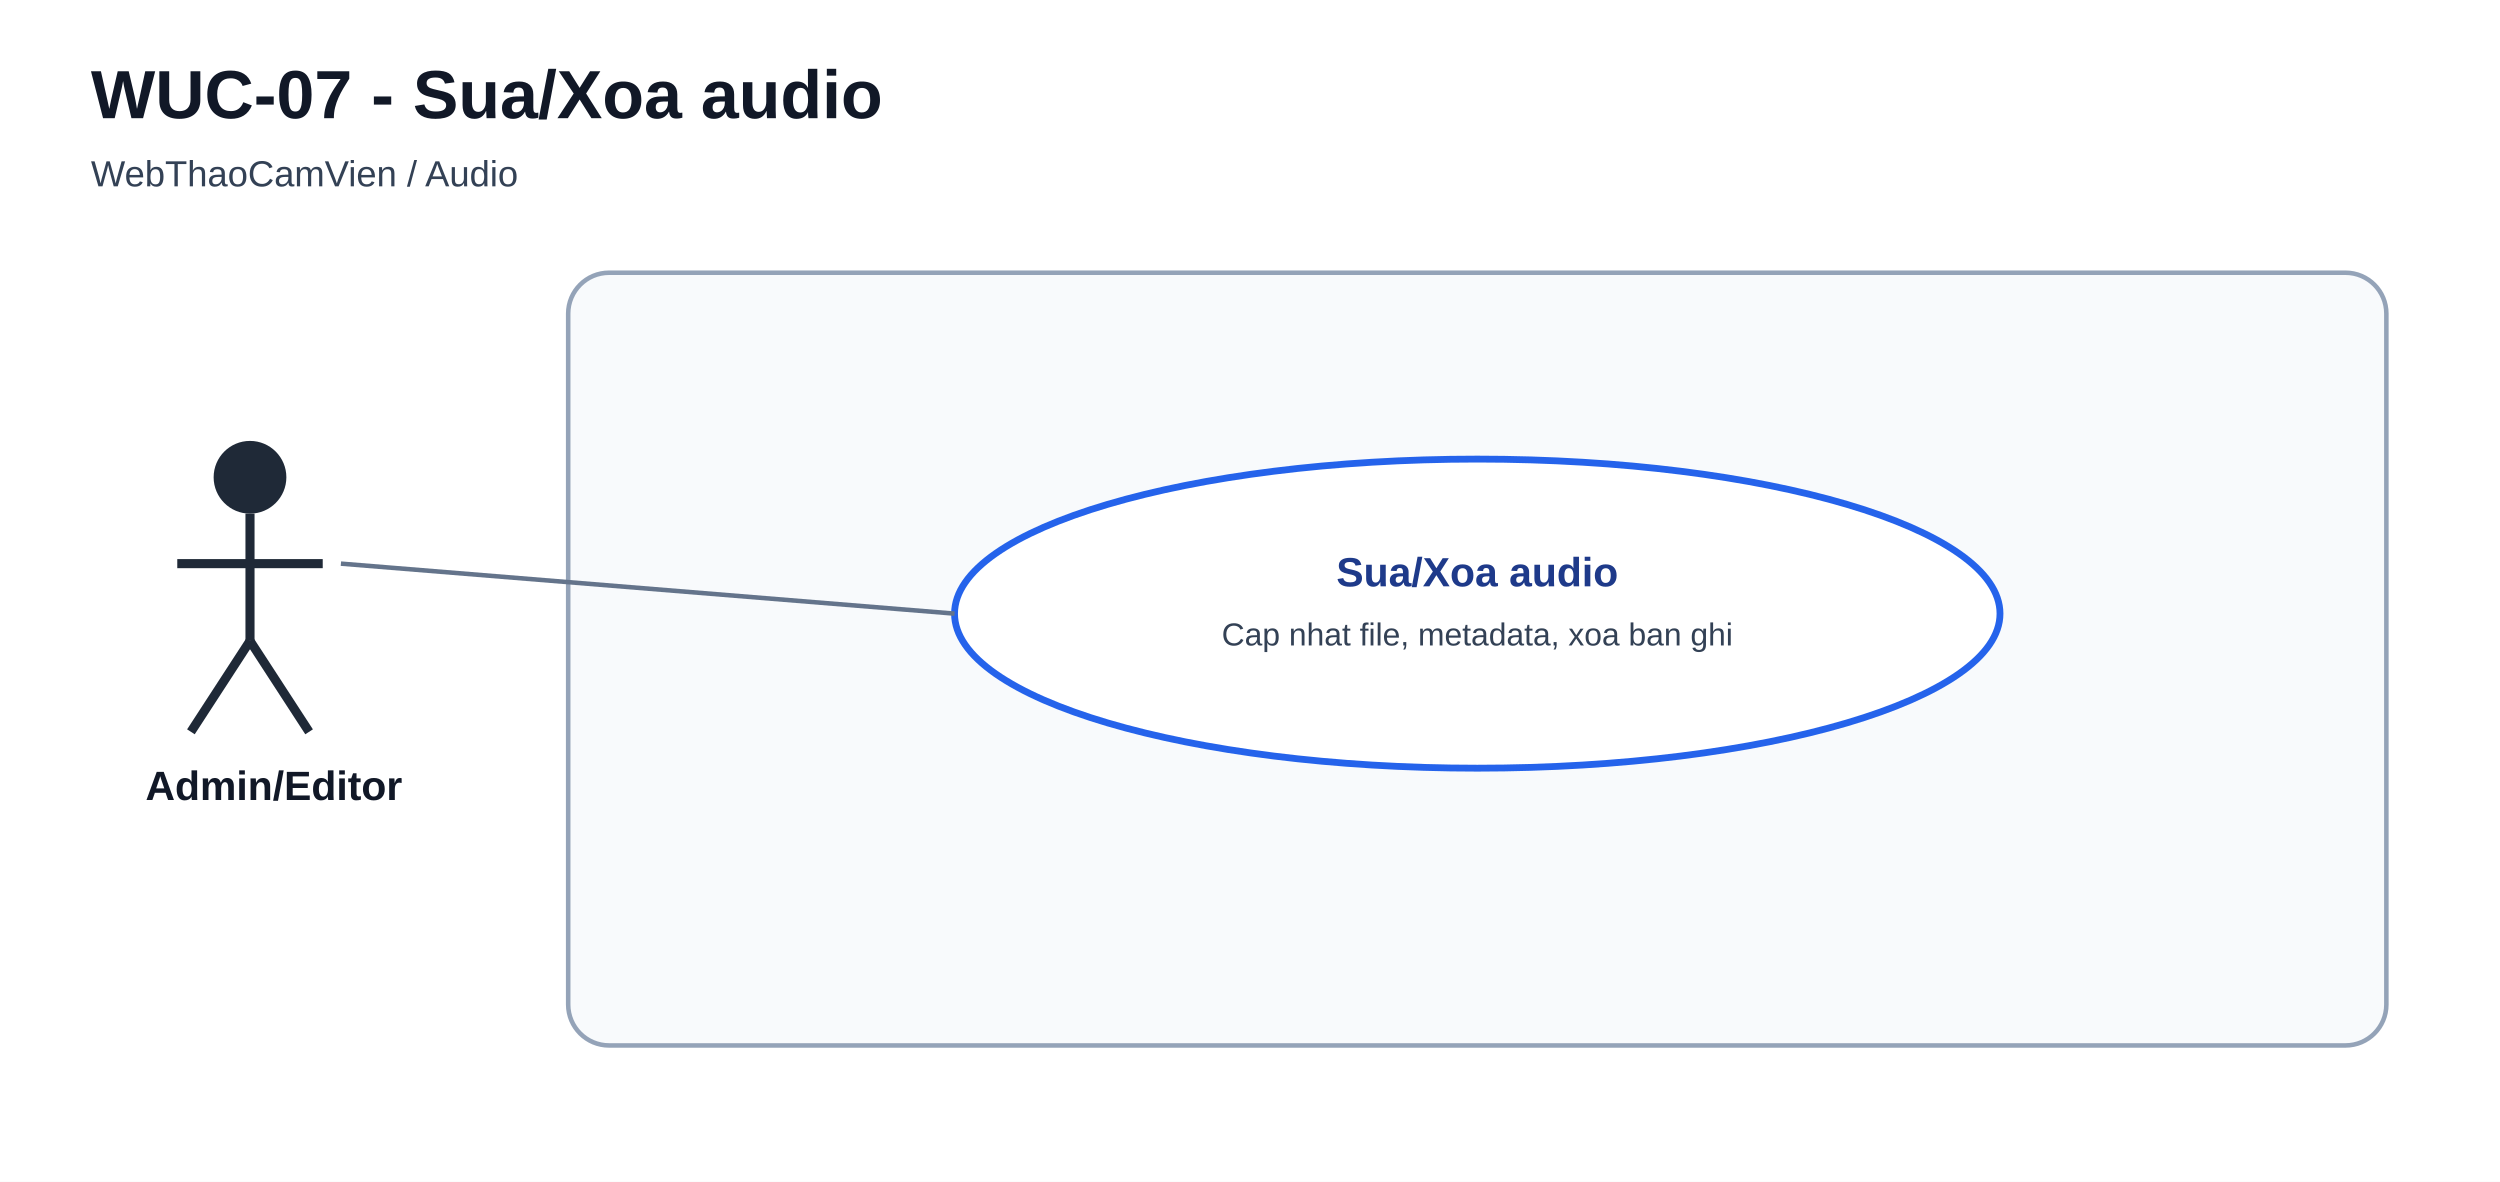
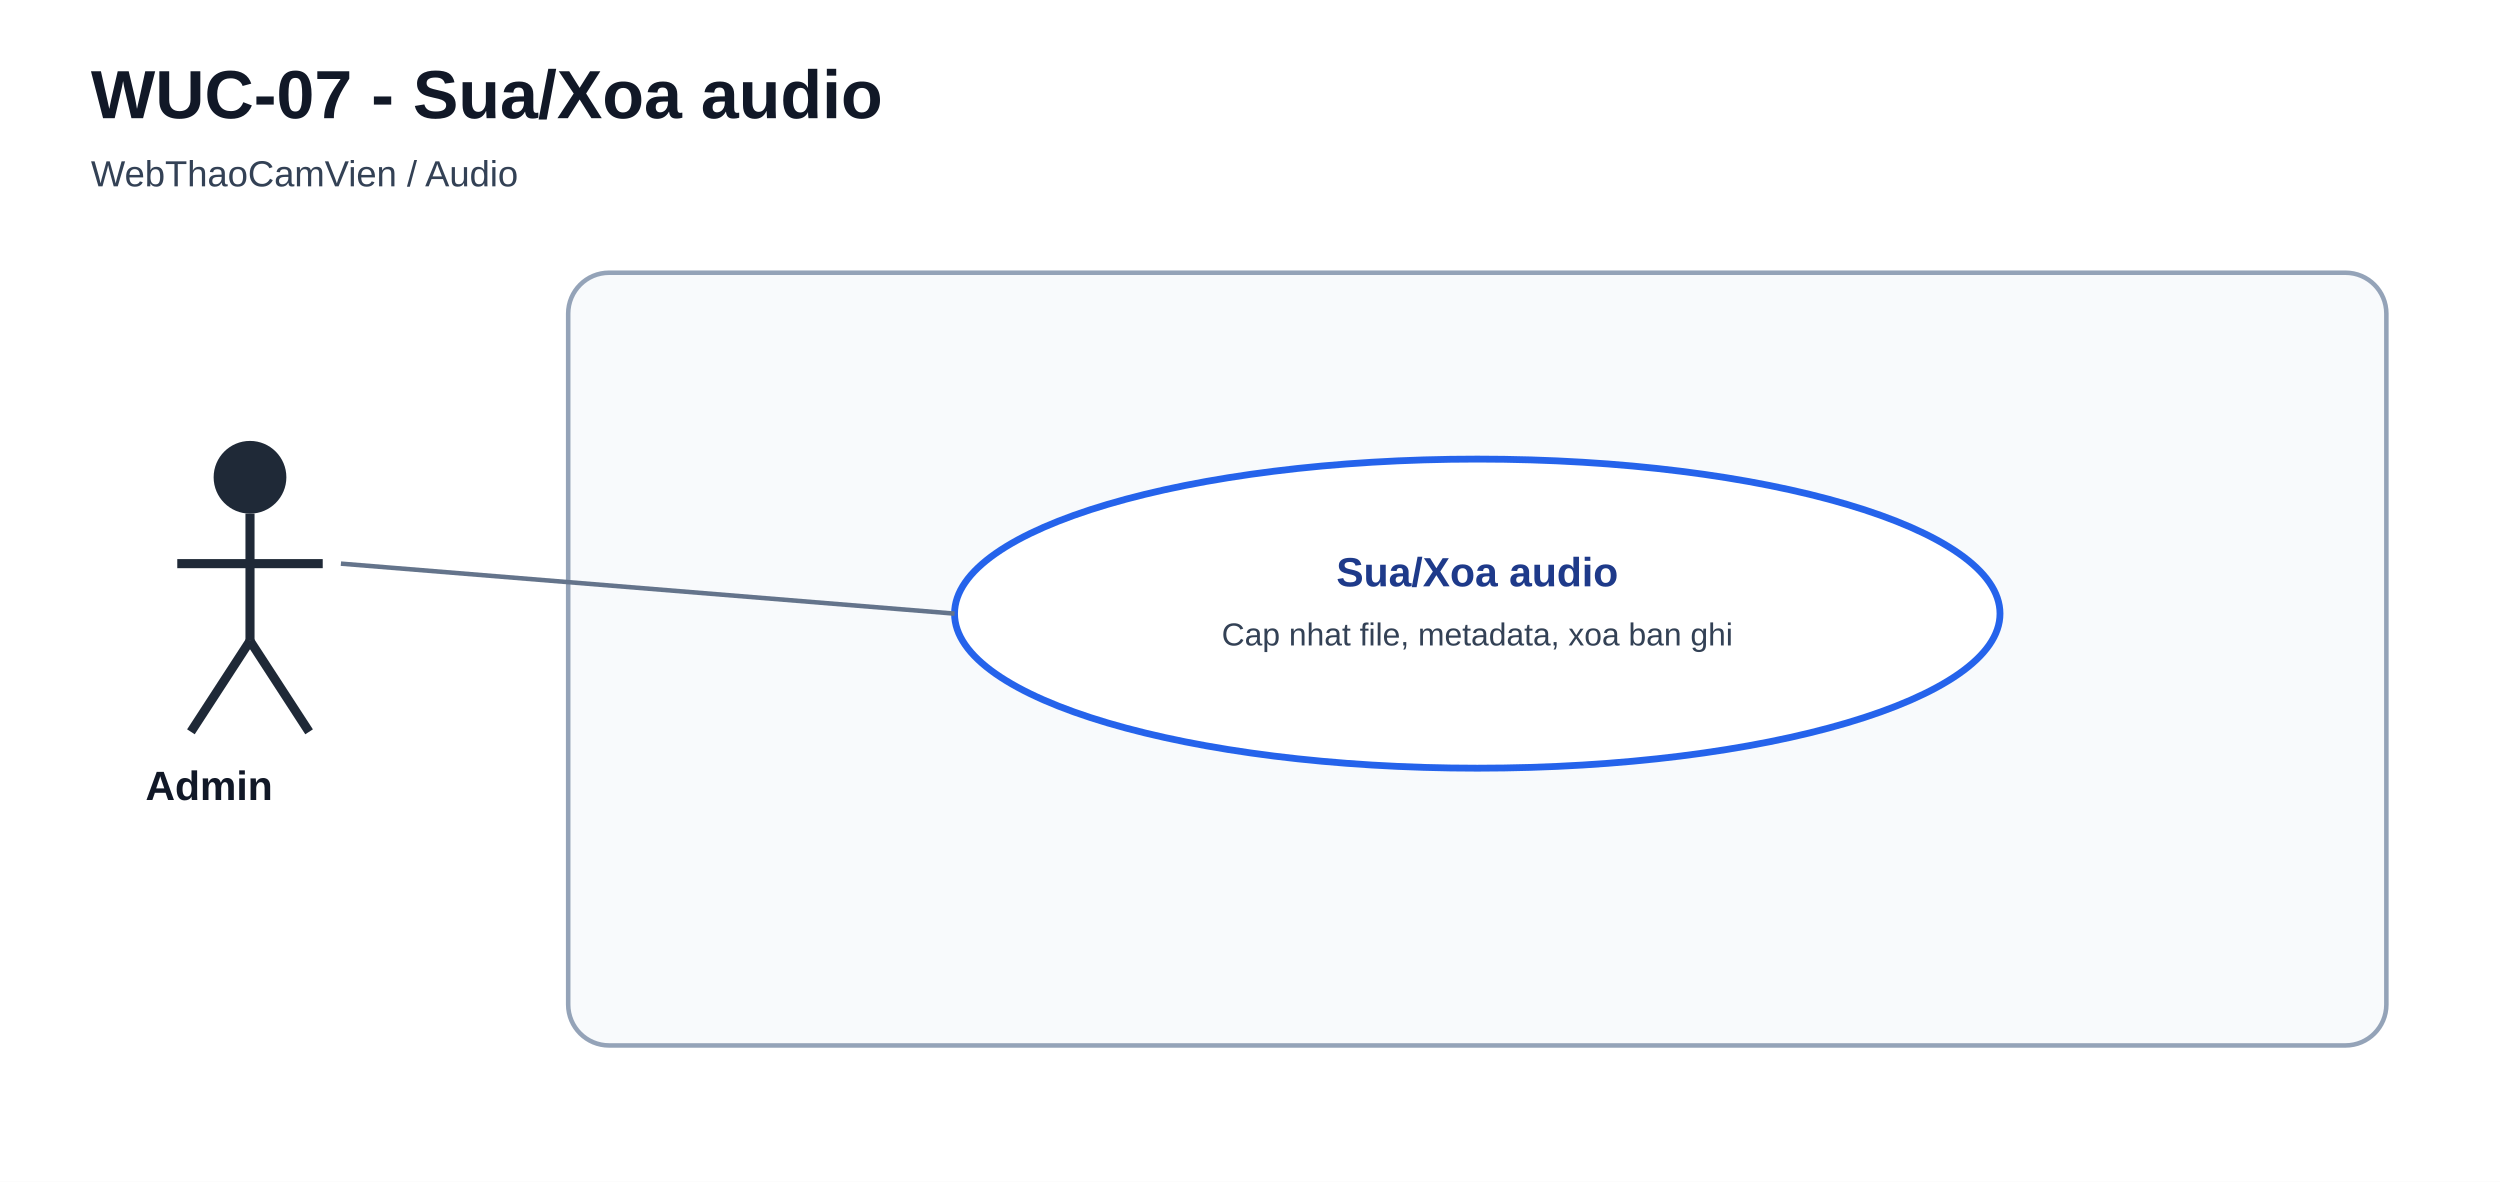
<svg xmlns="http://www.w3.org/2000/svg" width="1100" height="520" viewBox="0 0 1100 520">
  <rect width="1100" height="520" fill="#fff" />
  <text x="40" y="52" font-family="Segoe UI,Arial" font-size="30" font-weight="700" fill="#111827">WUC-07 - Sua/Xoa audio</text>
  <text x="40" y="82" font-family="Segoe UI,Arial" font-size="16" fill="#334155">WebThaoCamVien / Audio</text>
  <rect x="250" y="120" width="800" height="340" rx="18" fill="#f8fafc" stroke="#94a3b8" stroke-width="2" />
  <circle cx="110" cy="210" r="16" fill="#1f2937" />
  <line x1="110" y1="226" x2="110" y2="282" stroke="#1f2937" stroke-width="4" />
  <line x1="78" y1="248" x2="142" y2="248" stroke="#1f2937" stroke-width="4" />
  <line x1="110" y1="282" x2="84" y2="322" stroke="#1f2937" stroke-width="4" />
  <line x1="110" y1="282" x2="136" y2="322" stroke="#1f2937" stroke-width="4" />
-   <text x="64" y="352" font-family="Segoe UI,Arial" font-size="18" font-weight="600" fill="#111827">Admin/Editor</text>
+   <text x="64" y="352" font-family="Segoe UI,Arial" font-size="18" font-weight="600" fill="#111827">Admin</text>
  <ellipse cx="650" cy="270" rx="230" ry="68" fill="#fff" stroke="#2563eb" stroke-width="3" />
  <text x="650" y="258" text-anchor="middle" font-family="Segoe UI,Arial" font-size="18" font-weight="700" fill="#1e3a8a">Sua/Xoa audio</text>
  <text x="650" y="284" text-anchor="middle" font-family="Segoe UI,Arial" font-size="14" fill="#334155">Cap nhat file, metadata, xoa ban ghi</text>
  <line x1="150" y1="248" x2="420" y2="270" stroke="#64748b" stroke-width="2" />
</svg>
